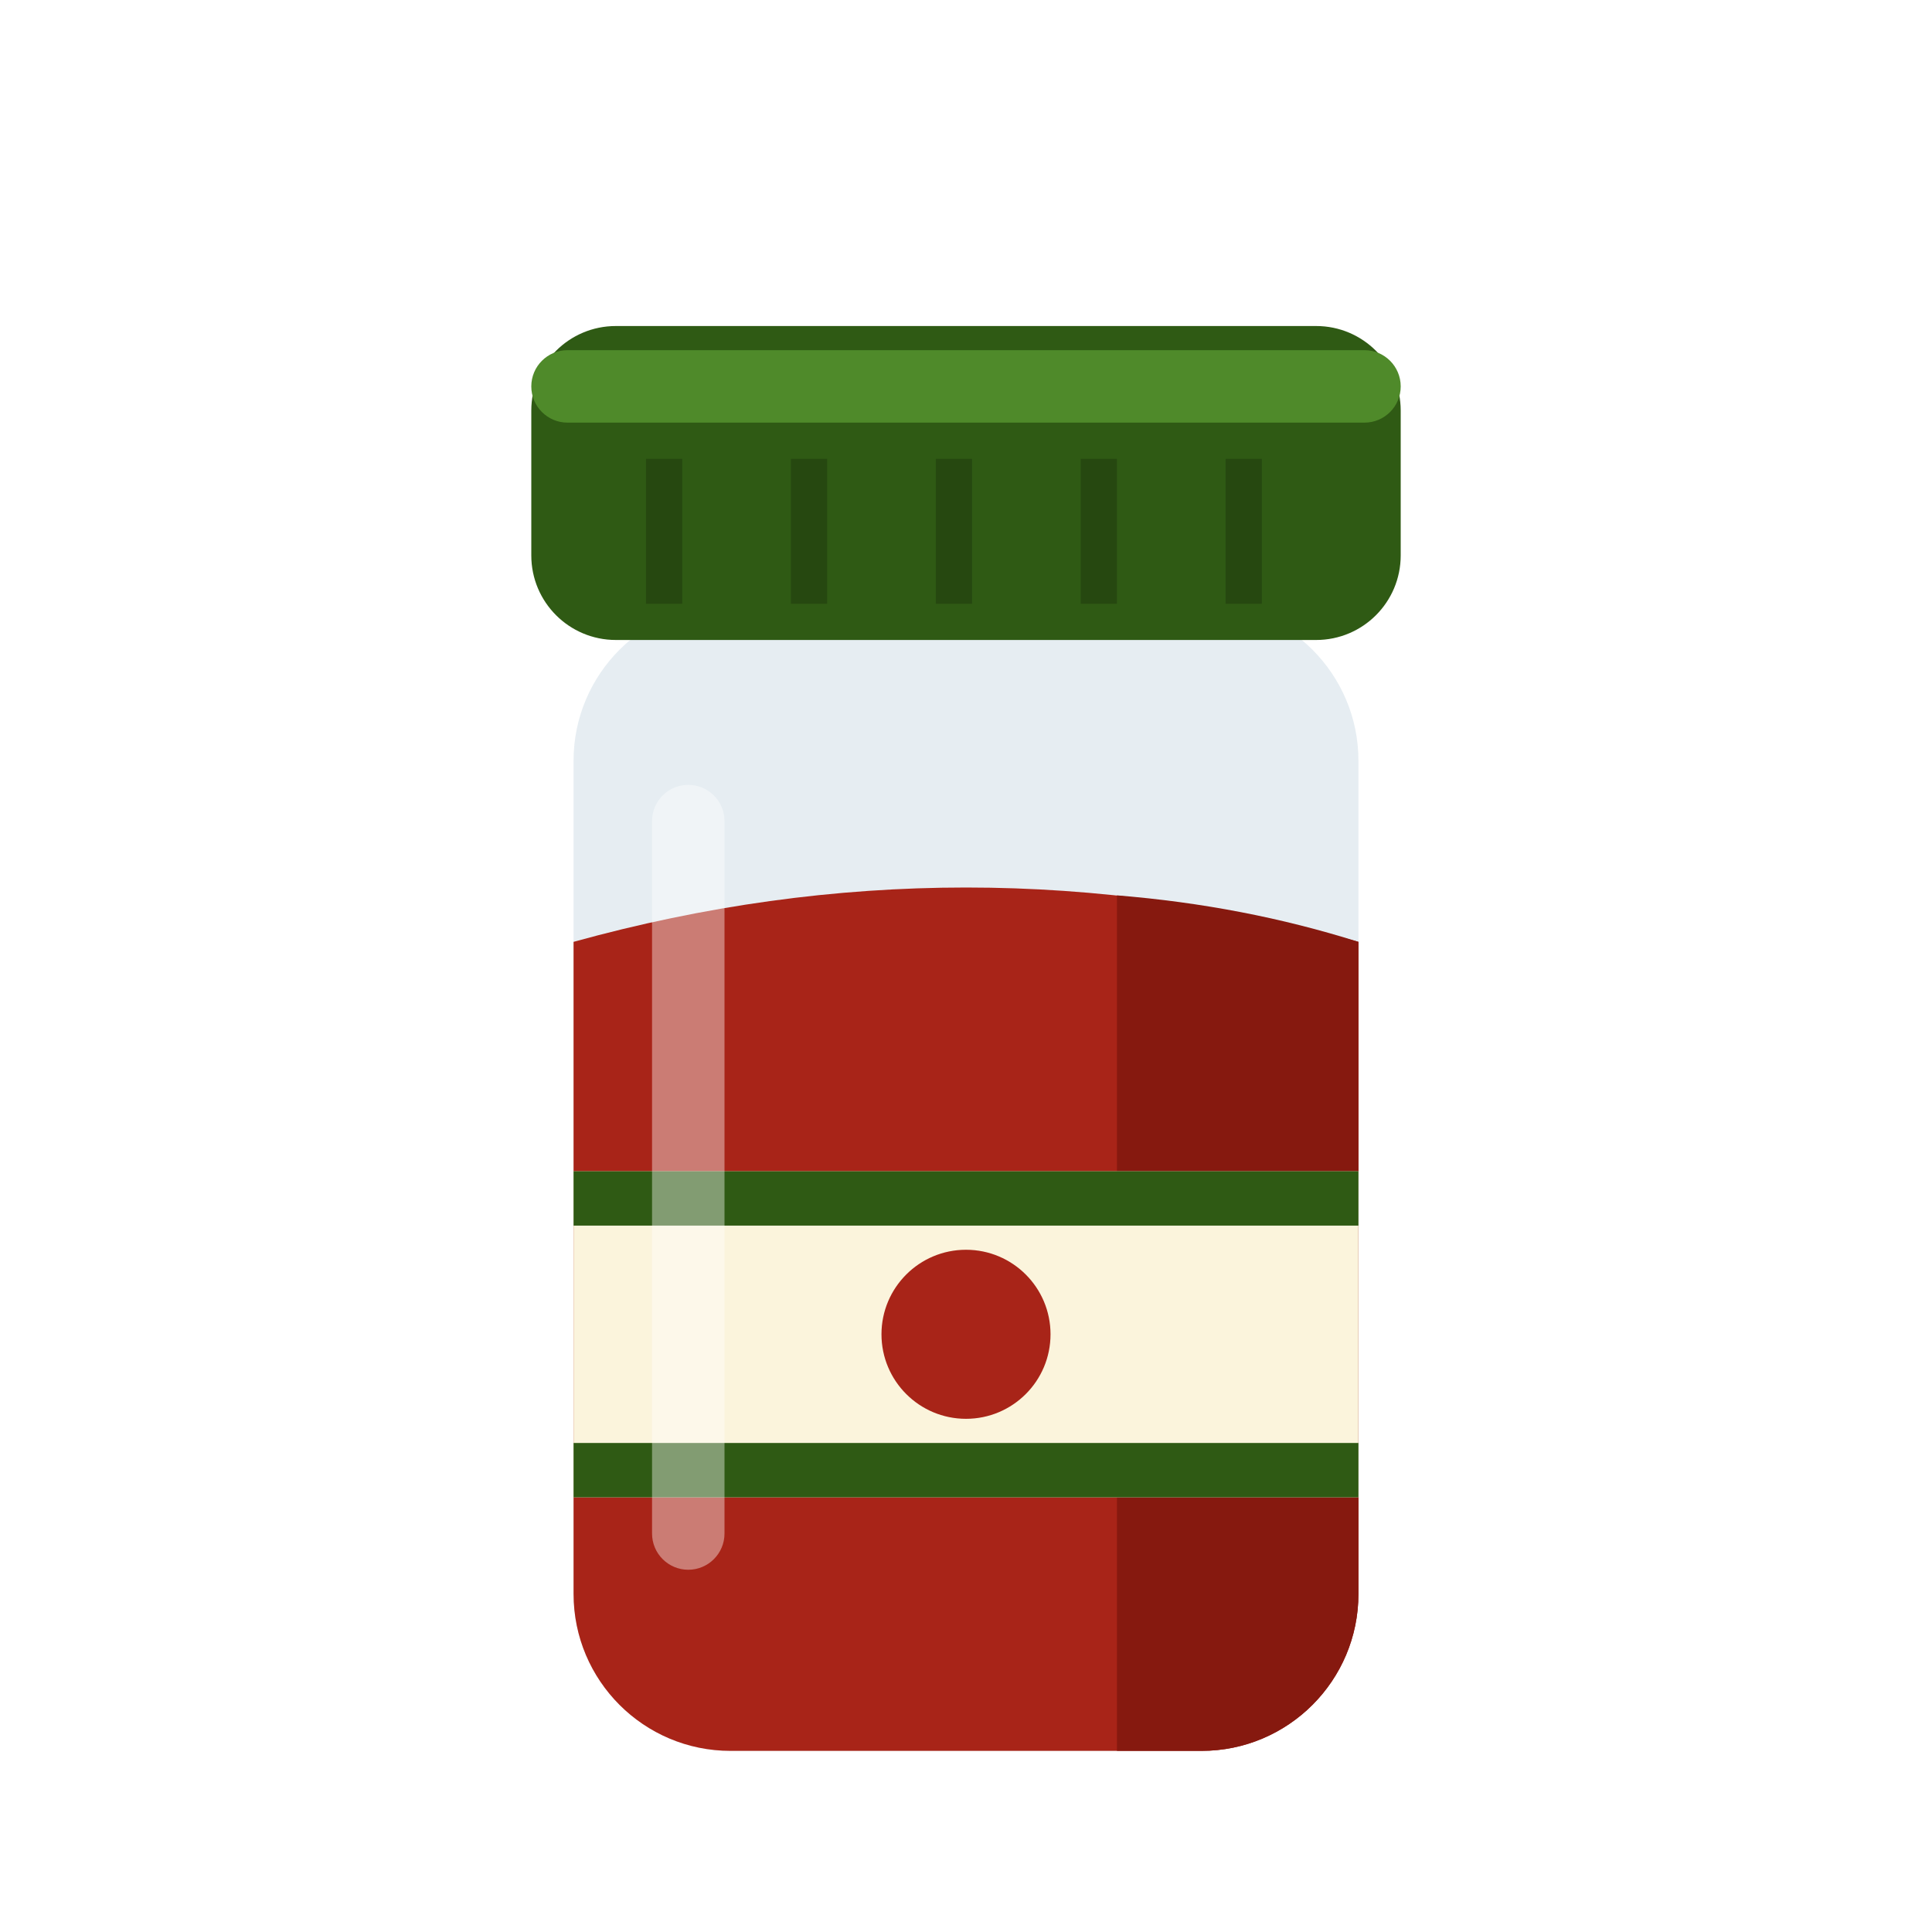
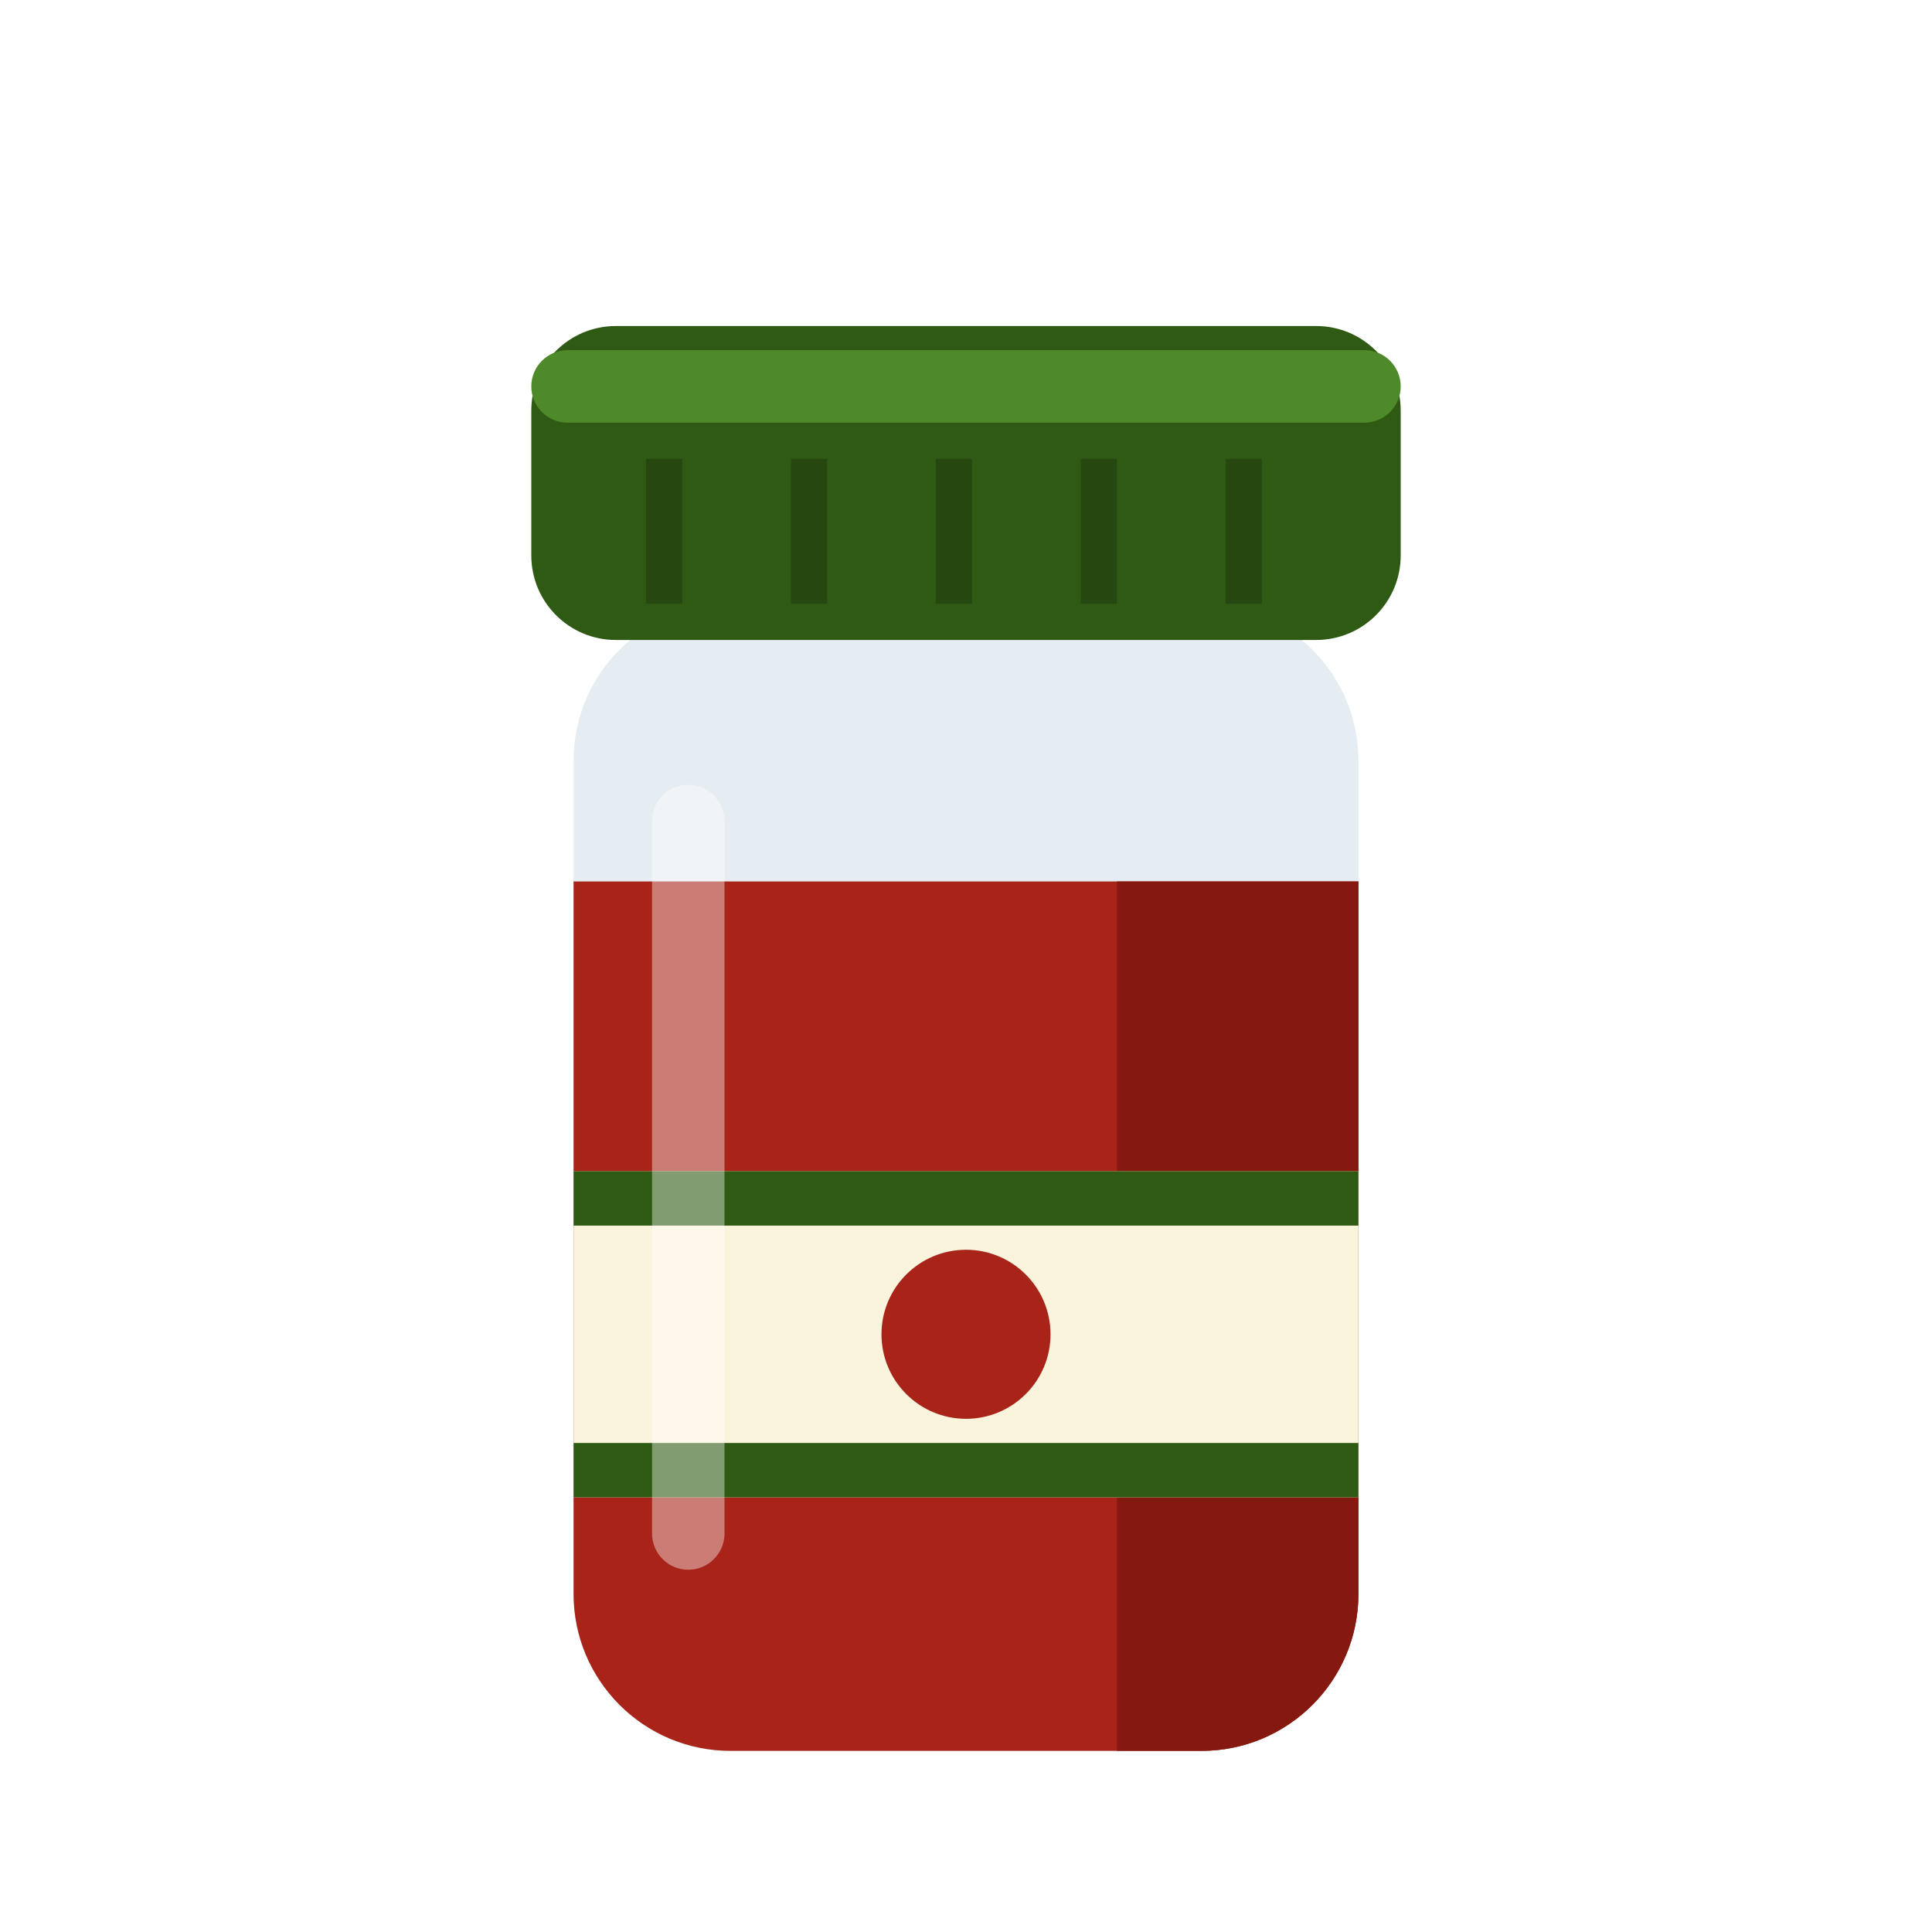
<svg xmlns="http://www.w3.org/2000/svg" viewBox="0 0 32 32">
  <rect width="13" height="19" x="9.5" y="10" fill="#e6edf2" rx="2.6" />
  <clipPath id="sj">
    <rect width="13" height="19" x="9.5" y="10" fill="#000" rx="2.6" />
  </clipPath>
  <g clip-path="url(#sj)">
-     <path fill="#a82418" d="M9.5 15.6Q16 13.8 22.5 15.6V29H9.5z" />
-     <path fill="#86190f" d="M18.5 14.83Q20.6 15 22.5 15.6V29H18.5z" />
+     <rect width="13" height="14.4" x="9.5" y="14.6" fill="#a82418" />
+     <rect width="4" height="14.4" x="18.5" y="14.6" fill="#86190f" />
    <rect width="13" height="5.4" x="9.5" y="19.4" fill="#fbf4dc" />
    <rect width="13" height="0.9" x="9.5" y="19.4" fill="#2f5a14" />
    <rect width="13" height="0.9" x="9.5" y="23.9" fill="#2f5a14" />
    <circle cx="16" cy="22.1" r="1.4" fill="#a82418" />
  </g>
  <rect width="1.2" height="13" x="10.8" y="13" fill="#ffffff66" rx="0.6" />
  <rect width="14.4" height="5.2" x="8.8" y="5.4" fill="#2f5a14" rx="1.4" />
  <rect width="14.4" height="1.2" x="8.8" y="5.8" fill="#4f8a2a" rx="0.6" />
  <path fill="none" stroke="#00000033" stroke-width="0.6" d="M11 7.6v2.4M13.4 7.6v2.4M15.8 7.6v2.4M18.2 7.6v2.4M20.6 7.6v2.4" />
</svg>
